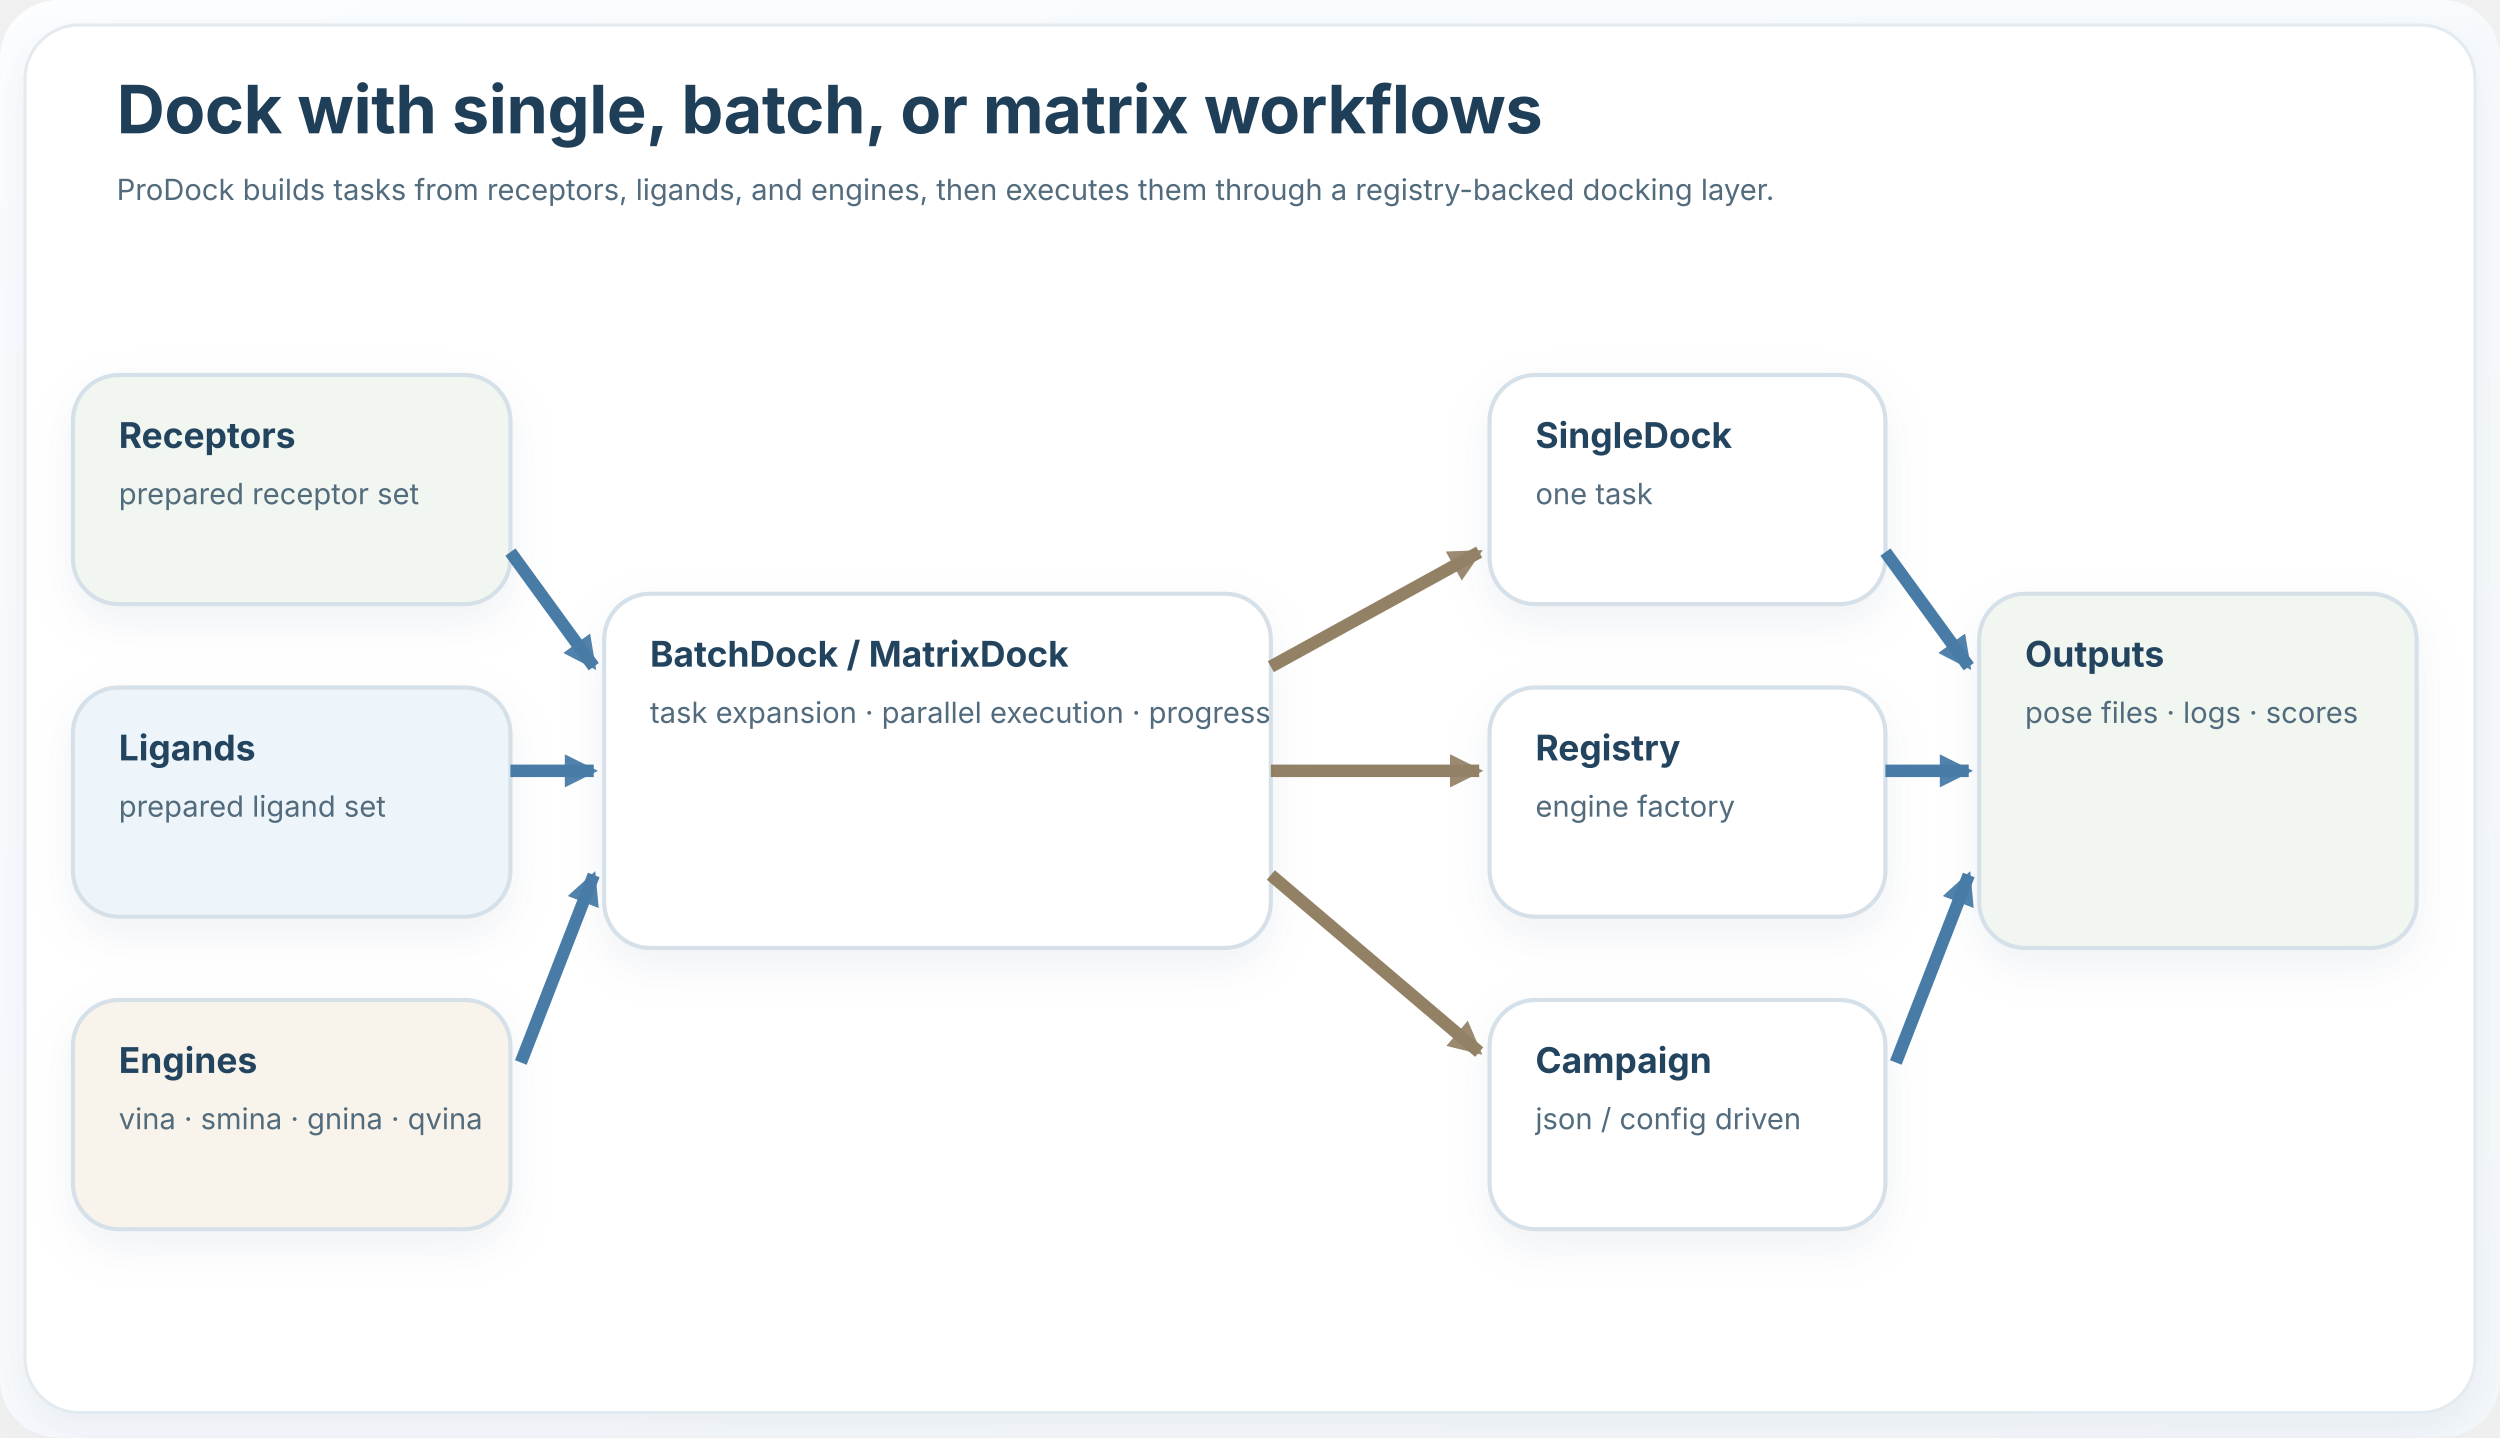
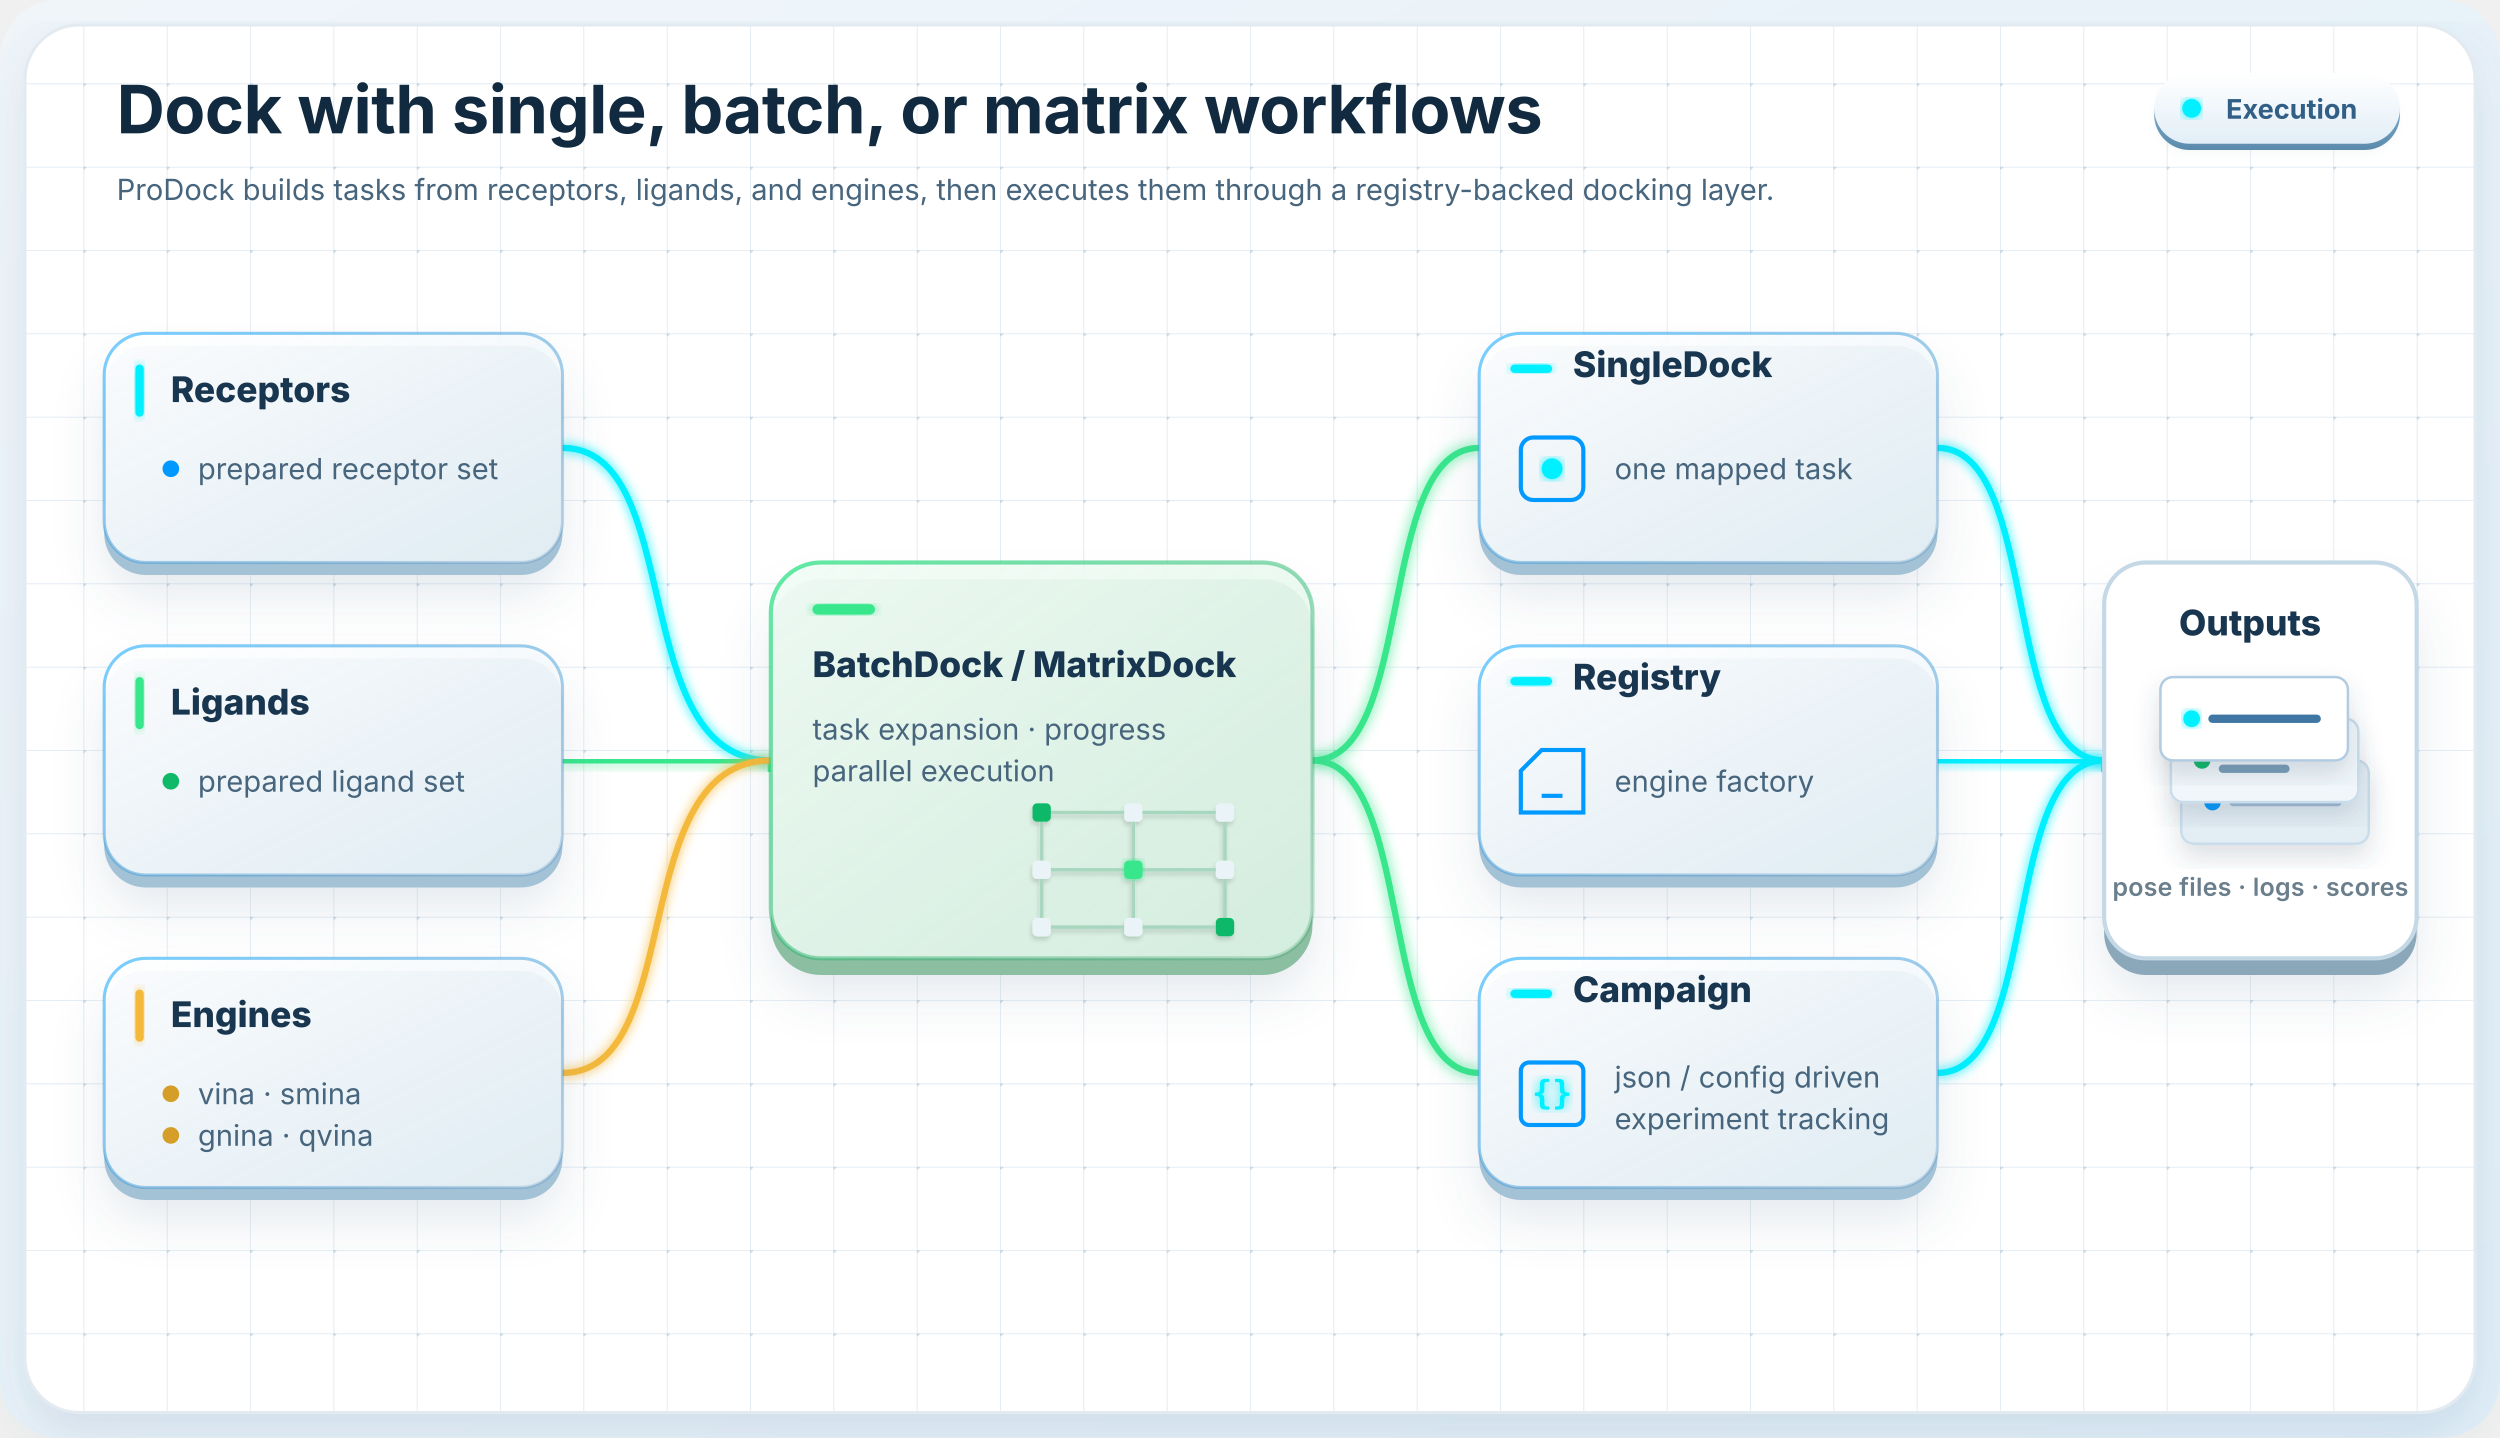
<svg xmlns="http://www.w3.org/2000/svg" width="1200" height="690" viewBox="0 0 1200 690">
  <defs>
    <linearGradient id="bggrad" x1="0" x2="1" y1="0" y2="1">
-       <stop offset="0%" stop-color="#fbfdff" />
-       <stop offset="100%" stop-color="#f4f8fb" />
-     </linearGradient>
-     <linearGradient id="bluegrad" x1="0" x2="1" y1="0" y2="1">
-       <stop offset="0%" stop-color="#9cc6df" />
-       <stop offset="100%" stop-color="#4f87b0" />
-     </linearGradient>
-     <linearGradient id="navygrad" x1="0" x2="1" y1="0" y2="1">
-       <stop offset="0%" stop-color="#376789" />
-       <stop offset="100%" stop-color="#1f425f" />
-     </linearGradient>
-     <linearGradient id="ambergrad" x1="0" x2="1" y1="0" y2="1">
-       <stop offset="0%" stop-color="#efcb84" />
-       <stop offset="100%" stop-color="#bf8b35" />
-     </linearGradient>
-     <linearGradient id="sagegrad" x1="0" x2="1" y1="0" y2="1">
-       <stop offset="0%" stop-color="#b7ccb2" />
-       <stop offset="100%" stop-color="#6f8969" />
-     </linearGradient>
-     <linearGradient id="stonegrad" x1="0" x2="1" y1="0" y2="1">
-       <stop offset="0%" stop-color="#d7c7af" />
-       <stop offset="100%" stop-color="#8f7758" />
-     </linearGradient>
-     <linearGradient id="dbgrad" x1="0" x2="1" y1="0" y2="1">
-       <stop offset="0%" stop-color="#8fc3e2" />
-       <stop offset="55%" stop-color="#3571a5" />
-       <stop offset="100%" stop-color="#214f76" />
-     </linearGradient>
+       <stop offset="0%" stop-color="#f0f5fa" />
+       <stop offset="100%" stop-color="#e0eef8" />
+     </linearGradient>
+     <linearGradient id="glassBox" x1="0%" y1="0%" x2="100%" y2="100%">
+       <stop offset="0%" stop-color="#ffffff" stop-opacity="0.95" />
+       <stop offset="100%" stop-color="#eaf3f8" stop-opacity="0.85" />
+     </linearGradient>
+     <linearGradient id="glassBoxAccent" x1="0%" y1="0%" x2="100%" y2="100%">
+       <stop offset="0%" stop-color="#f2fcf6" stop-opacity="0.95" />
+       <stop offset="100%" stop-color="#e0f5e8" stop-opacity="0.85" />
+     </linearGradient>
+     <linearGradient id="boxStroke" x1="0%" y1="0%" x2="100%" y2="100%">
+       <stop offset="0%" stop-color="#55c2ff" stop-opacity="0.8" />
+       <stop offset="100%" stop-color="#2a75b3" stop-opacity="0.2" />
+     </linearGradient>
+     <linearGradient id="boxStrokeGreen" x1="0%" y1="0%" x2="100%" y2="100%">
+       <stop offset="0%" stop-color="#38e68c" stop-opacity="0.8" />
+       <stop offset="100%" stop-color="#198a51" stop-opacity="0.2" />
+     </linearGradient>
+     <linearGradient id="pillTop" x1="0%" y1="0%" x2="0%" y2="100%">
+       <stop offset="0%" stop-color="#ffffff" />
+       <stop offset="100%" stop-color="#e2eef7" />
+     </linearGradient>
+     <linearGradient id="pillSide" x1="0%" y1="0%" x2="0%" y2="100%">
+       <stop offset="0%" stop-color="#92bcdc" />
+       <stop offset="100%" stop-color="#5a8bac" />
+     </linearGradient>
+     <pattern id="cyberGrid" width="40" height="40" patternUnits="userSpaceOnUse">
+       <path d="M 40 0 L 0 0 0 40" fill="none" stroke="#cddce8" stroke-width="0.8" opacity="0.6" />
+       <circle cx="0" cy="0" r="1.5" fill="#a9c2d6" opacity="0.5" />
+     </pattern>
    <filter id="softshadow" x="-20%" y="-20%" width="140%" height="160%">
-       <feDropShadow dx="0" dy="8" stdDeviation="10" flood-color="#7c92a6" flood-opacity="0.12" />
+       <feDropShadow dx="0" dy="10" stdDeviation="12" flood-color="#4d6f8f" flood-opacity="0.15" />
    </filter>
    <filter id="innershadow" x="-20%" y="-20%" width="140%" height="140%">
      <feDropShadow dx="0" dy="2" stdDeviation="2" flood-color="#afbfcc" flood-opacity="0.10" />
    </filter>
-     <marker id="arrow-blue" markerUnits="userSpaceOnUse" markerWidth="16" markerHeight="16" refX="14" refY="8" orient="auto">
-       <polygon points="0,0 16,8 0,16" fill="#3f76a3" opacity="0.95" />
-     </marker>
-     <marker id="arrow-gold" markerUnits="userSpaceOnUse" markerWidth="16" markerHeight="16" refX="14" refY="8" orient="auto">
-       <polygon points="0,0 16,8 0,16" fill="#8a7658" opacity="0.92" />
-     </marker>
+     <filter id="glow">
+       <feGaussianBlur stdDeviation="2.5" result="coloredBlur" />
+       <feMerge>
+         <feMergeNode in="coloredBlur" />
+         <feMergeNode in="SourceGraphic" />
+       </feMerge>
+     </filter>
+     <filter id="glowGreen">
+       <feGaussianBlur stdDeviation="3" result="coloredBlur" />
+       <feMerge>
+         <feMergeNode in="coloredBlur" />
+         <feMergeNode in="SourceGraphic" />
+       </feMerge>
+     </filter>
+     <filter id="glowGold">
+       <feGaussianBlur stdDeviation="2.5" result="coloredBlur" />
+       <feMerge>
+         <feMergeNode in="coloredBlur" />
+         <feMergeNode in="SourceGraphic" />
+       </feMerge>
+     </filter>
+     <filter id="blocky3D" x="-50%" y="-50%" width="200%" height="200%">
+       <feDropShadow dx="-2" dy="3" stdDeviation="0.5" flood-color="#1a364f" flood-opacity="0.3" />
+       <feDropShadow dx="-0.5" dy="1.5" stdDeviation="1" flood-color="#000000" flood-opacity="0.15" />
+     </filter>
+     <filter id="cardShadow" x="-30%" y="-30%" width="160%" height="160%">
+       <feDropShadow dx="0" dy="6" stdDeviation="6" flood-color="#3a566e" flood-opacity="0.18" />
+     </filter>
    <style>
-     .title{font:700 32px 'Inter','Segoe UI',Arial,sans-serif; fill:#1f3f59; letter-spacing:-0.2px}
-     .subtitle{font:600 18px 'Inter','Segoe UI',Arial,sans-serif; fill:#4274a0}
-     .label{font:700 17px 'Inter','Segoe UI',Arial,sans-serif; fill:#23445f}
-     .body{font:400 14px 'Inter','Segoe UI',Arial,sans-serif; fill:#526b7d}
-     .small{font:600 13px 'Inter','Segoe UI',Arial,sans-serif; fill:#526b7d}
-     .tiny{font:600 11.5px 'Inter','Segoe UI',Arial,sans-serif; fill:#6a7e8c; letter-spacing:0.1px}
+     .title{font:700 32px 'Inter','Segoe UI',Arial,sans-serif; fill:#112a40; letter-spacing:-0.2px}
+     .label{font:800 17px 'Inter','Segoe UI',Arial,sans-serif; fill:#18364f}
+     .body{font:400 14px 'Inter','Segoe UI',Arial,sans-serif; fill:#47657d}
+     .small{font:600 13px 'Inter','Segoe UI',Arial,sans-serif; fill:#47657d}
+     .tiny{font:600 12px 'Inter','Segoe UI',Arial,sans-serif; fill:#6a7e8c; letter-spacing:0.1px}
+     .neon-text{fill:#0099ff}
+     .cyber-dot{fill:#00f0ff}
  </style>
  </defs>
  <rect x="0" y="0" width="1200" height="690" rx="28" fill="url(#bggrad)" />
-   <rect x="12" y="12" width="1176" height="666" rx="26" fill="#ffffff" stroke="#e3ebf1" stroke-width="1.5" filter="url(#softshadow)" />
+   <rect x="12" y="12" width="1176" height="666" rx="26" fill="#ffffff" filter="url(#softshadow)" />
+   <rect x="12" y="12" width="1176" height="666" rx="26" fill="url(#cyberGrid)" />
+   <rect x="12" y="12" width="1176" height="666" rx="26" fill="none" stroke="#e3ebf1" stroke-width="1.5" pointer-events="none" />
  <text x="56" y="64" class="title">Dock with single, batch, or matrix workflows</text>
+   <g transform="translate(1034, 35)">
+     <rect x="0" y="3" width="118" height="34" rx="17" fill="url(#pillSide)" filter="url(#innershadow)" />
+     <rect x="0" y="0" width="118" height="34" rx="17" fill="url(#pillTop)" />
+     <circle cx="18" cy="17" r="4.5" class="cyber-dot" filter="url(#glow)" />
+     <text x="66" y="22" font-family="Inter,Segoe UI,Arial,sans-serif" font-size="13" font-weight="700" fill="#315f86" text-anchor="middle">Execution</text>
+   </g>
  <text x="56" y="96" class="body">ProDock builds tasks from receptors, ligands, and engines, then executes them through a registry-backed docking layer.</text>
-   <rect x="35" y="180" width="210" height="110" rx="22" fill="#f1f7f0" stroke="#d6e0e8" stroke-width="2" filter="url(#softshadow)" />
-   <text x="57" y="215" class="label">Receptors</text>
-   <text x="57" y="242" class="body">prepared receptor set</text>
-   <rect x="35" y="330" width="210" height="110" rx="22" fill="#edf5fa" stroke="#d6e0e8" stroke-width="2" filter="url(#softshadow)" />
-   <text x="57" y="365" class="label">Ligands</text>
-   <text x="57" y="392" class="body">prepared ligand set</text>
-   <rect x="35" y="480" width="210" height="110" rx="22" fill="#f8f4ec" stroke="#d6e0e8" stroke-width="2" filter="url(#softshadow)" />
-   <text x="57" y="515" class="label">Engines</text>
-   <text x="57" y="542" class="body">vina · smina · gnina · qvina</text>
-   <rect x="290" y="285" width="320" height="170" rx="22" fill="#ffffff" stroke="#d6e0e8" stroke-width="2" filter="url(#softshadow)" />
-   <text x="312" y="320" class="label">BatchDock / MatrixDock</text>
-   <text x="312" y="347" class="body">task expansion · parallel execution · progress</text>
-   <rect x="715" y="180" width="190" height="110" rx="22" fill="#ffffff" stroke="#d6e0e8" stroke-width="2" filter="url(#softshadow)" />
-   <text x="737" y="215" class="label">SingleDock</text>
-   <text x="737" y="242" class="body">one task</text>
-   <rect x="715" y="330" width="190" height="110" rx="22" fill="#ffffff" stroke="#d6e0e8" stroke-width="2" filter="url(#softshadow)" />
-   <text x="737" y="365" class="label">Registry</text>
-   <text x="737" y="392" class="body">engine factory</text>
-   <rect x="715" y="480" width="190" height="110" rx="22" fill="#ffffff" stroke="#d6e0e8" stroke-width="2" filter="url(#softshadow)" />
-   <text x="737" y="515" class="label">Campaign</text>
-   <text x="737" y="542" class="body">json / config driven</text>
-   <rect x="950" y="285" width="210" height="170" rx="22" fill="#f1f7f0" stroke="#d6e0e8" stroke-width="2" filter="url(#softshadow)" />
-   <text x="972" y="320" class="label">Outputs</text>
-   <text x="972" y="347" class="body">pose files · logs · scores</text>
-   <line x1="245" y1="265" x2="285" y2="320" stroke="#3f76a3" stroke-width="6" opacity="0.95" marker-end="url(#arrow-blue)" />
-   <line x1="245" y1="370" x2="285" y2="370" stroke="#3f76a3" stroke-width="6" opacity="0.95" marker-end="url(#arrow-blue)" />
-   <line x1="250" y1="510" x2="285" y2="420" stroke="#3f76a3" stroke-width="6" opacity="0.95" marker-end="url(#arrow-blue)" />
-   <line x1="610" y1="320" x2="710" y2="265" stroke="#8a7658" stroke-width="6" opacity="0.92" marker-end="url(#arrow-gold)" />
-   <line x1="610" y1="370" x2="710" y2="370" stroke="#8a7658" stroke-width="6" opacity="0.92" marker-end="url(#arrow-gold)" />
-   <line x1="610" y1="420" x2="710" y2="505" stroke="#8a7658" stroke-width="6" opacity="0.92" marker-end="url(#arrow-gold)" />
-   <line x1="905" y1="265" x2="945" y2="320" stroke="#3f76a3" stroke-width="6" opacity="0.95" marker-end="url(#arrow-blue)" />
-   <line x1="905" y1="370" x2="945" y2="370" stroke="#3f76a3" stroke-width="6" opacity="0.95" marker-end="url(#arrow-blue)" />
-   <line x1="910" y1="510" x2="945" y2="420" stroke="#3f76a3" stroke-width="6" opacity="0.95" marker-end="url(#arrow-blue)" />
+   <g fill="none" stroke-linejoin="round" stroke-linecap="round">
+     <path d="M 270 215 C 330 215, 300 365, 370 365" stroke="#00f0ff" stroke-width="3" filter="url(#glow)" />
+     <path d="M 270 365 L 370 365 L 370 370" stroke="#38e68c" stroke-width="3" filter="url(#glowGreen)" />
+     <path d="M 270 515 C 330 515, 300 365, 370 365" stroke="#f4b93b" stroke-width="3" filter="url(#glowGold)" />
+     <path d="M 630 365 C 680 365, 660 215, 710 215" stroke="#38e68c" stroke-width="3" filter="url(#glowGreen)" />
+     <path d="M 630 365 L 710 365" stroke="#38e68c" stroke-width="3" filter="url(#glowGreen)" />
+     <path d="M 630 365 C 680 365, 660 515, 710 515" stroke="#38e68c" stroke-width="3" filter="url(#glowGreen)" />
+     <path d="M 930 215 C 980 215, 960 365, 1010 365" stroke="#00f0ff" stroke-width="3" filter="url(#glow)" />
+     <path d="M 930 365 L 1010 365 L 1010 370" stroke="#00f0ff" stroke-width="3" filter="url(#glow)" />
+     <path d="M 930 515 C 980 515, 960 365, 1010 365" stroke="#00f0ff" stroke-width="3" filter="url(#glow)" />
+   </g>
+   <g transform="translate(50, 160)">
+     <rect x="0" y="6" width="220" height="110" rx="20" fill="#a4c2d6" filter="url(#softshadow)" />
+     <rect x="0" y="0" width="220" height="110" rx="20" fill="url(#glassBox)" stroke="url(#boxStroke)" stroke-width="1.5" />
+     <rect x="15" y="15" width="4" height="25" rx="2" fill="#00f0ff" filter="url(#glow)" />
+     <text x="32" y="33" class="label">Receptors</text>
+     <circle cx="32" cy="65" r="4" fill="#0099ff" />
+     <text x="45" y="70" class="body">prepared receptor set</text>
+   </g>
+   <g transform="translate(50, 310)">
+     <rect x="0" y="6" width="220" height="110" rx="20" fill="#a4c2d6" filter="url(#softshadow)" />
+     <rect x="0" y="0" width="220" height="110" rx="20" fill="url(#glassBox)" stroke="url(#boxStroke)" stroke-width="1.5" />
+     <rect x="15" y="15" width="4" height="25" rx="2" fill="#38e68c" filter="url(#glowGreen)" />
+     <text x="32" y="33" class="label">Ligands</text>
+     <circle cx="32" cy="65" r="4" fill="#10b968" />
+     <text x="45" y="70" class="body">prepared ligand set</text>
+   </g>
+   <g transform="translate(50, 460)">
+     <rect x="0" y="6" width="220" height="110" rx="20" fill="#a4c2d6" filter="url(#softshadow)" />
+     <rect x="0" y="0" width="220" height="110" rx="20" fill="url(#glassBox)" stroke="url(#boxStroke)" stroke-width="1.5" />
+     <rect x="15" y="15" width="4" height="25" rx="2" fill="#f4b93b" filter="url(#glowGold)" />
+     <text x="32" y="33" class="label">Engines</text>
+     <circle cx="32" cy="65" r="4" fill="#d49e28" />
+     <text x="45" y="70" class="body">vina · smina</text>
+     <circle cx="32" cy="85" r="4" fill="#d49e28" />
+     <text x="45" y="90" class="body">gnina · qvina</text>
+   </g>
+   <g transform="translate(370, 270)">
+     <rect x="0" y="8" width="260" height="190" rx="24" fill="#8cbfa2" filter="url(#softshadow)" />
+     <rect x="0" y="0" width="260" height="190" rx="24" fill="url(#glassBoxAccent)" stroke="url(#boxStrokeGreen)" stroke-width="2" />
+     <rect x="20" y="20" width="30" height="5" rx="2.5" fill="#38e68c" filter="url(#glowGreen)" />
+     <text x="20" y="55" class="label">BatchDock / MatrixDock</text>
+     <text x="20" y="85" class="body">task expansion · progress</text>
+     <text x="20" y="105" class="body">parallel execution</text>
+     <g transform="translate(130, 120) scale(1.1)" filter="url(#blocky3D)">
+       <line x1="0" y1="0" x2="80" y2="0" stroke="#a8d6be" stroke-width="1.5" />
+       <line x1="0" y1="25" x2="80" y2="25" stroke="#a8d6be" stroke-width="1.5" />
+       <line x1="0" y1="50" x2="80" y2="50" stroke="#a8d6be" stroke-width="1.5" />
+       <line x1="0" y1="0" x2="0" y2="50" stroke="#a8d6be" stroke-width="1.5" />
+       <line x1="40" y1="0" x2="40" y2="50" stroke="#a8d6be" stroke-width="1.5" />
+       <line x1="80" y1="0" x2="80" y2="50" stroke="#a8d6be" stroke-width="1.5" />
+       <rect x="-4" y="-4" width="8" height="8" rx="2" fill="#10b968" />
+       <rect x="36" y="-4" width="8" height="8" rx="2" fill="#eaf3f8" />
+       <rect x="76" y="-4" width="8" height="8" rx="2" fill="#eaf3f8" />
+       <rect x="-4" y="21" width="8" height="8" rx="2" fill="#eaf3f8" />
+       <rect x="36" y="21" width="8" height="8" rx="2" fill="#38e68c" filter="url(#glowGreen)" />
+       <rect x="76" y="21" width="8" height="8" rx="2" fill="#eaf3f8" />
+       <rect x="-4" y="46" width="8" height="8" rx="2" fill="#eaf3f8" />
+       <rect x="36" y="46" width="8" height="8" rx="2" fill="#eaf3f8" />
+       <rect x="76" y="46" width="8" height="8" rx="2" fill="#10b968" />
+     </g>
+   </g>
+   <g transform="translate(710, 160)">
+     <rect x="0" y="6" width="220" height="110" rx="20" fill="#a4c2d6" filter="url(#softshadow)" />
+     <rect x="0" y="0" width="220" height="110" rx="20" fill="url(#glassBox)" stroke="url(#boxStroke)" stroke-width="1.5" />
+     <rect x="15" y="15" width="20" height="4" rx="2" fill="#00f0ff" filter="url(#glow)" />
+     <text x="45" y="21" class="label">SingleDock</text>
+     <g transform="translate(20, 50)">
+       <rect x="0" y="0" width="30" height="30" rx="6" fill="none" stroke="#0099ff" stroke-width="2" />
+       <circle cx="15" cy="15" r="5" fill="#00f0ff" filter="url(#glow)" />
+     </g>
+     <text x="65" y="70" class="body">one mapped task</text>
+   </g>
+   <g transform="translate(710, 310)">
+     <rect x="0" y="6" width="220" height="110" rx="20" fill="#a4c2d6" filter="url(#softshadow)" />
+     <rect x="0" y="0" width="220" height="110" rx="20" fill="url(#glassBox)" stroke="url(#boxStroke)" stroke-width="1.5" />
+     <rect x="15" y="15" width="20" height="4" rx="2" fill="#00f0ff" filter="url(#glow)" />
+     <text x="45" y="21" class="label">Registry</text>
+     <g transform="translate(20, 50)">
+       <path d="M 0 10 L 10 0 L 30 0 L 30 30 L 0 30 Z" fill="none" stroke="#0099ff" stroke-width="2" />
+       <line x1="10" y1="15" x2="20" y2="15" stroke="#00f0ff" stroke-width="2" filter="url(#glow)" />
+       <line x1="10" y1="22" x2="20" y2="22" stroke="#0099ff" stroke-width="2" />
+     </g>
+     <text x="65" y="70" class="body">engine factory</text>
+   </g>
+   <g transform="translate(710, 460)">
+     <rect x="0" y="6" width="220" height="110" rx="20" fill="#a4c2d6" filter="url(#softshadow)" />
+     <rect x="0" y="0" width="220" height="110" rx="20" fill="url(#glassBox)" stroke="url(#boxStroke)" stroke-width="1.5" />
+     <rect x="15" y="15" width="20" height="4" rx="2" fill="#00f0ff" filter="url(#glow)" />
+     <text x="45" y="21" class="label">Campaign</text>
+     <g transform="translate(20, 50)">
+       <rect x="0" y="0" width="30" height="30" rx="4" fill="none" stroke="#0099ff" stroke-width="2" />
+       <text x="15" y="20" font-family="monospace" font-size="16" font-weight="bold" fill="#00f0ff" text-anchor="middle" filter="url(#glow)">{}</text>
+     </g>
+     <text x="65" y="62" class="body">json / config driven</text>
+     <text x="65" y="82" class="body">experiment tracking</text>
+   </g>
+   <g transform="translate(1010, 270)">
+     <rect x="0" y="8" width="150" height="190" rx="20" fill="#8ba7ba" filter="url(#softshadow)" />
+     <rect x="0" y="0" width="150" height="190" rx="20" fill="#ffffff" stroke="#c5d8e6" stroke-width="2" />
+     <text x="70" y="35" class="label" text-anchor="middle">Outputs</text>
+     <g transform="translate(27, 55)">
+       <g filter="url(#cardShadow)">
+         <rect x="10" y="40" width="90" height="40" rx="6" fill="#e3edf4" stroke="#c9dceb" stroke-width="1.2" />
+         <circle cx="25" cy="60" r="4" fill="#0099ff" />
+         <line x1="35" y1="60" x2="85" y2="60" stroke="#a0bed6" stroke-width="4" stroke-linecap="round" />
+       </g>
+       <g filter="url(#cardShadow)">
+         <rect x="5" y="20" width="90" height="40" rx="6" fill="#f0f6fa" stroke="#c9dceb" stroke-width="1.2" />
+         <circle cx="20" cy="40" r="4" fill="#10b968" />
+         <line x1="30" y1="36" x2="80" y2="36" stroke="#7a9db8" stroke-width="4" stroke-linecap="round" />
+         <line x1="30" y1="44" x2="60" y2="44" stroke="#7a9db8" stroke-width="4" stroke-linecap="round" />
+       </g>
+       <g filter="url(#cardShadow)">
+         <rect x="0" y="0" width="90" height="40" rx="6" fill="#ffffff" stroke="#b1cbe0" stroke-width="1.2" />
+         <circle cx="15" cy="20" r="4" fill="#00f0ff" filter="url(#glow)" />
+         <line x1="25" y1="20" x2="75" y2="20" stroke="#3f76a3" stroke-width="4" stroke-linecap="round" />
+       </g>
+     </g>
+     <text x="75" y="160" class="tiny" text-anchor="middle">pose files · logs · scores</text>
+   </g>
</svg>
